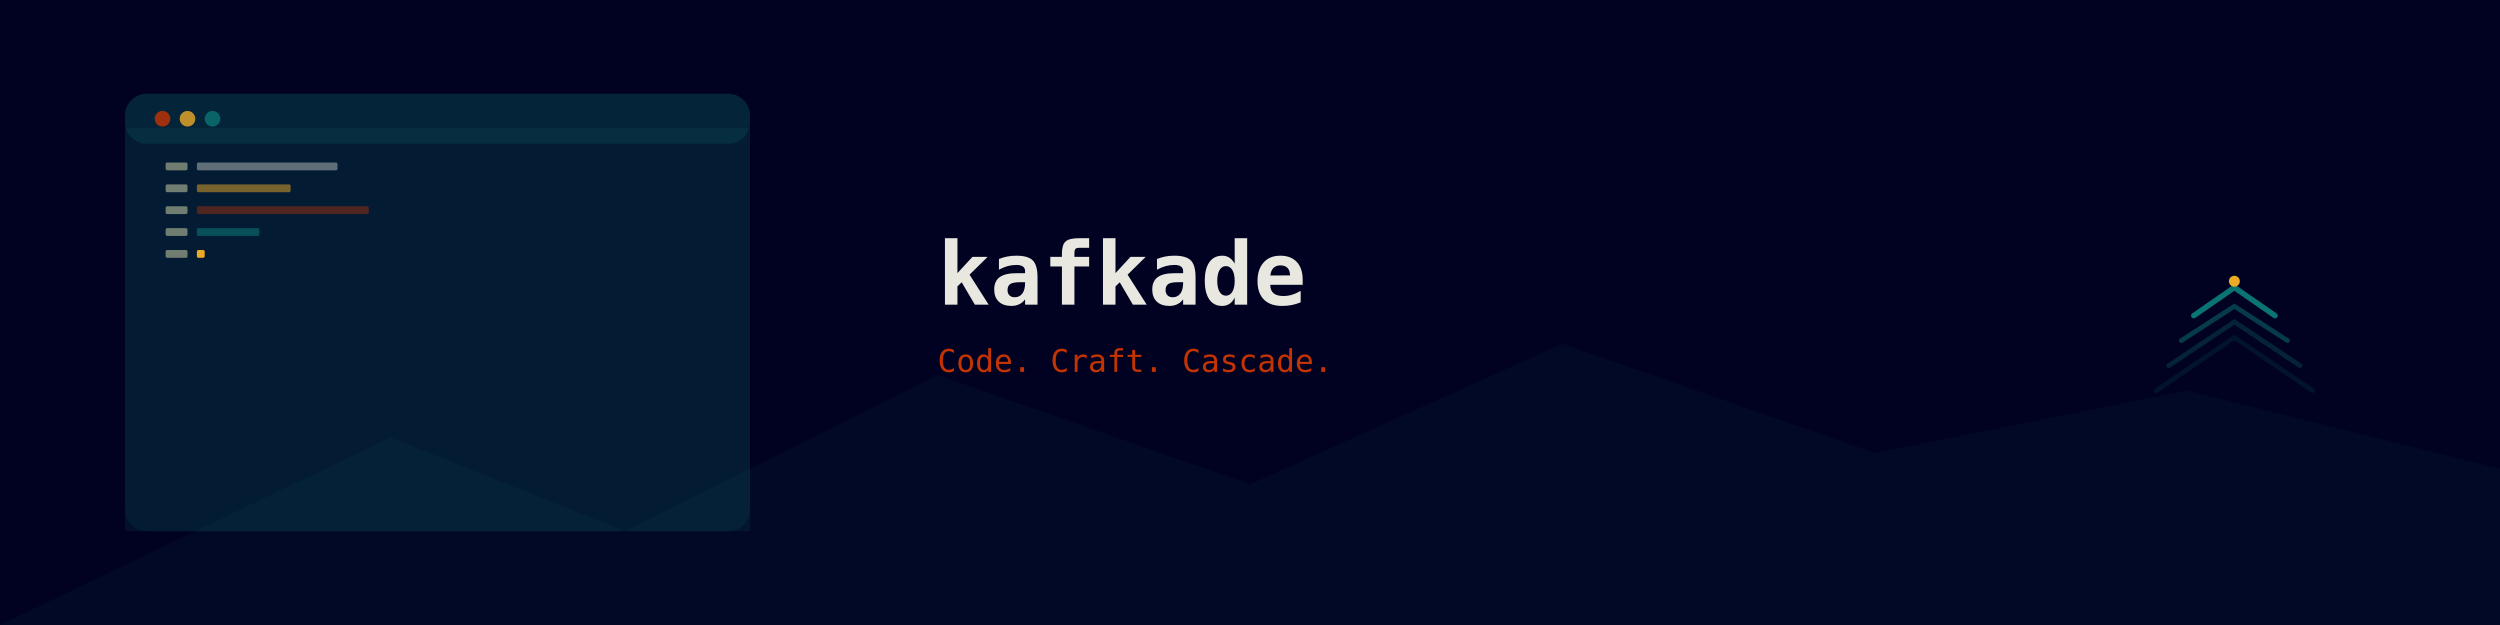
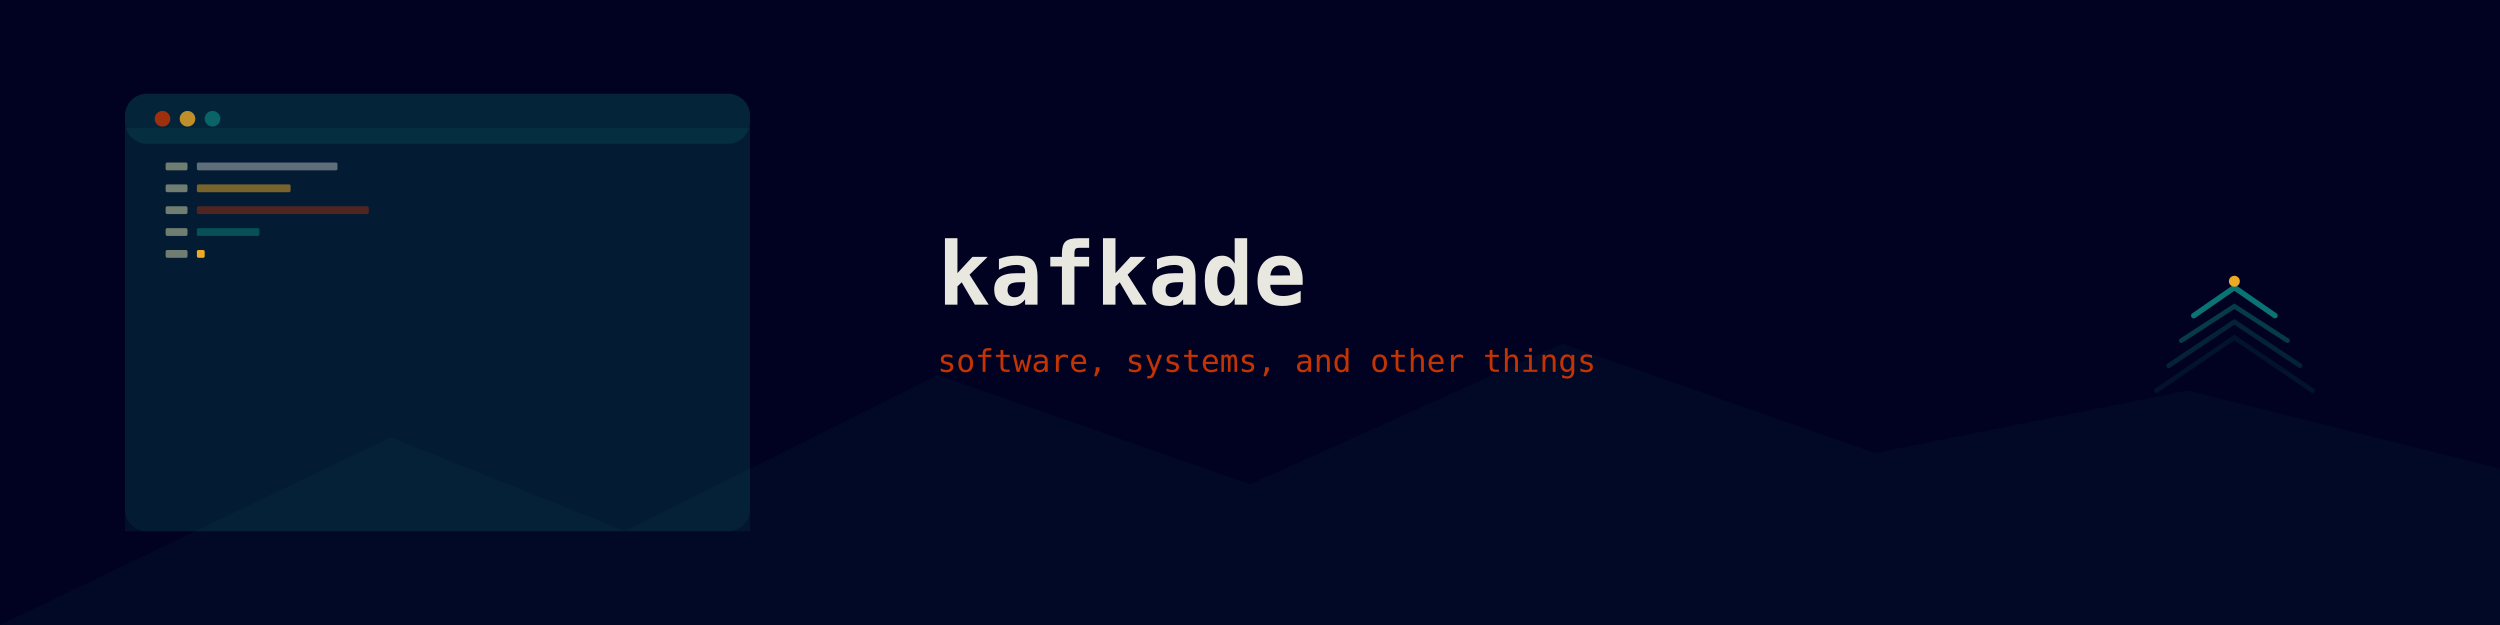
<svg xmlns="http://www.w3.org/2000/svg" viewBox="0 0 1600 400" width="1600" height="400">
  <rect width="1600" height="400" fill="#010221" />
  <path d="M 0,400 L 250,280 L 400,340 L 600,240 L 800,310 L 1000,220 L 1200,290 L 1400,250 L 1600,300 L 1600,400 Z" fill="#0A7373" opacity="0.06" />
  <rect x="80" y="60" width="400" height="280" rx="14" fill="#0A7373" opacity="0.12" />
  <rect x="80" y="60" width="400" height="32" rx="14" fill="#0A7373" opacity="0.2" />
  <rect x="80" y="82" width="400" height="258" fill="#0A7373" opacity="0.12" />
  <circle cx="104" cy="76" r="5" fill="#C43302" opacity="0.8" />
  <circle cx="120" cy="76" r="5" fill="#EDAA25" opacity="0.8" />
  <circle cx="136" cy="76" r="5" fill="#0A7373" opacity="0.8" />
  <rect x="106" y="104" width="14" height="5" rx="1" fill="#B7BF99" opacity="0.6" />
  <rect x="126" y="104" width="90" height="5" rx="1" fill="#E8E8E0" opacity="0.4" />
  <rect x="106" y="118" width="14" height="5" rx="1" fill="#B7BF99" opacity="0.6" />
  <rect x="126" y="118" width="60" height="5" rx="1" fill="#EDAA25" opacity="0.5" />
  <rect x="106" y="132" width="14" height="5" rx="1" fill="#B7BF99" opacity="0.6" />
  <rect x="126" y="132" width="110" height="5" rx="1" fill="#C43302" opacity="0.4" />
  <rect x="106" y="146" width="14" height="5" rx="1" fill="#B7BF99" opacity="0.6" />
  <rect x="126" y="146" width="40" height="5" rx="1" fill="#0A7373" opacity="0.6" />
  <rect x="106" y="160" width="14" height="5" rx="1" fill="#B7BF99" opacity="0.6" />
  <rect x="126" y="160" width="5" height="5" rx="1" fill="#EDAA25" />
  <text x="600" y="195" font-family="monospace" font-size="56" font-weight="700" fill="#E8E8E0">kafkade</text>
-   <text x="600" y="238" font-family="monospace" font-size="20" fill="#C43302">Code. Craft. Cascade.</text>
+   <text x="600" y="238" font-family="monospace" font-size="20" fill="#C43302">software, systems, and other things</text>
  <path d="M 1380,250 L 1430,216 L 1480,250" stroke="#0A7373" stroke-width="3" fill="none" stroke-linecap="round" opacity="0.15" />
  <path d="M 1388,234 L 1430,206 L 1472,234" stroke="#0A7373" stroke-width="3" fill="none" stroke-linecap="round" opacity="0.3" />
  <path d="M 1396,218 L 1430,196 L 1464,218" stroke="#0A7373" stroke-width="3" fill="none" stroke-linecap="round" opacity="0.5" />
  <path d="M 1404,202 L 1430,184 L 1456,202" stroke="#0A7373" stroke-width="3.5" fill="none" stroke-linecap="round" />
  <circle cx="1430" cy="180" r="3.5" fill="#EDAA25" />
</svg>
